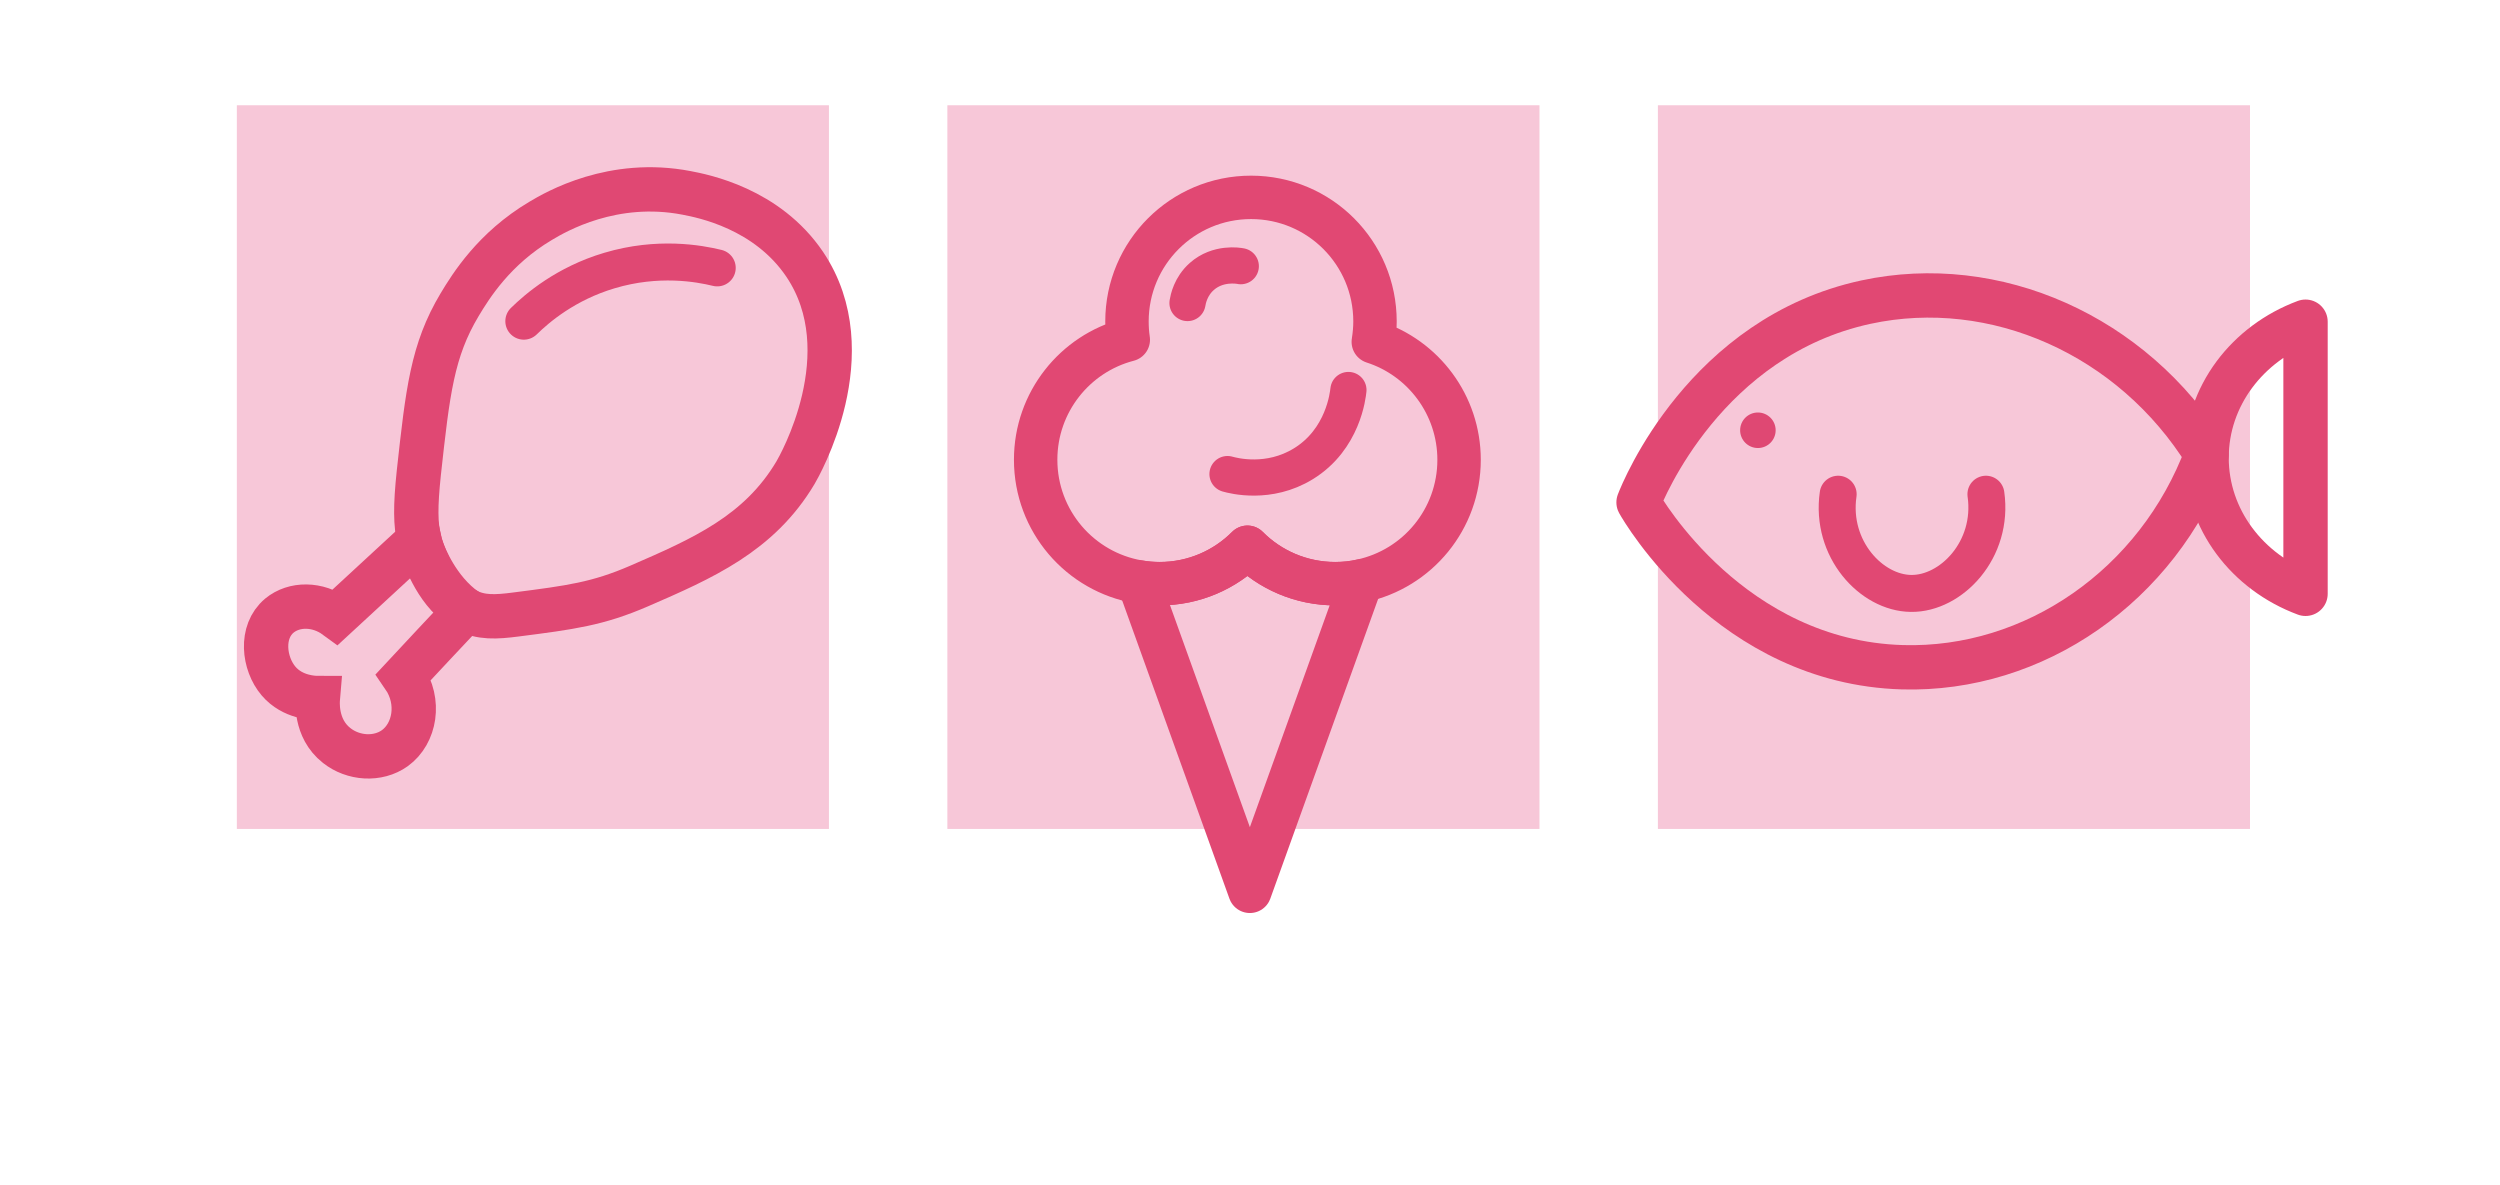
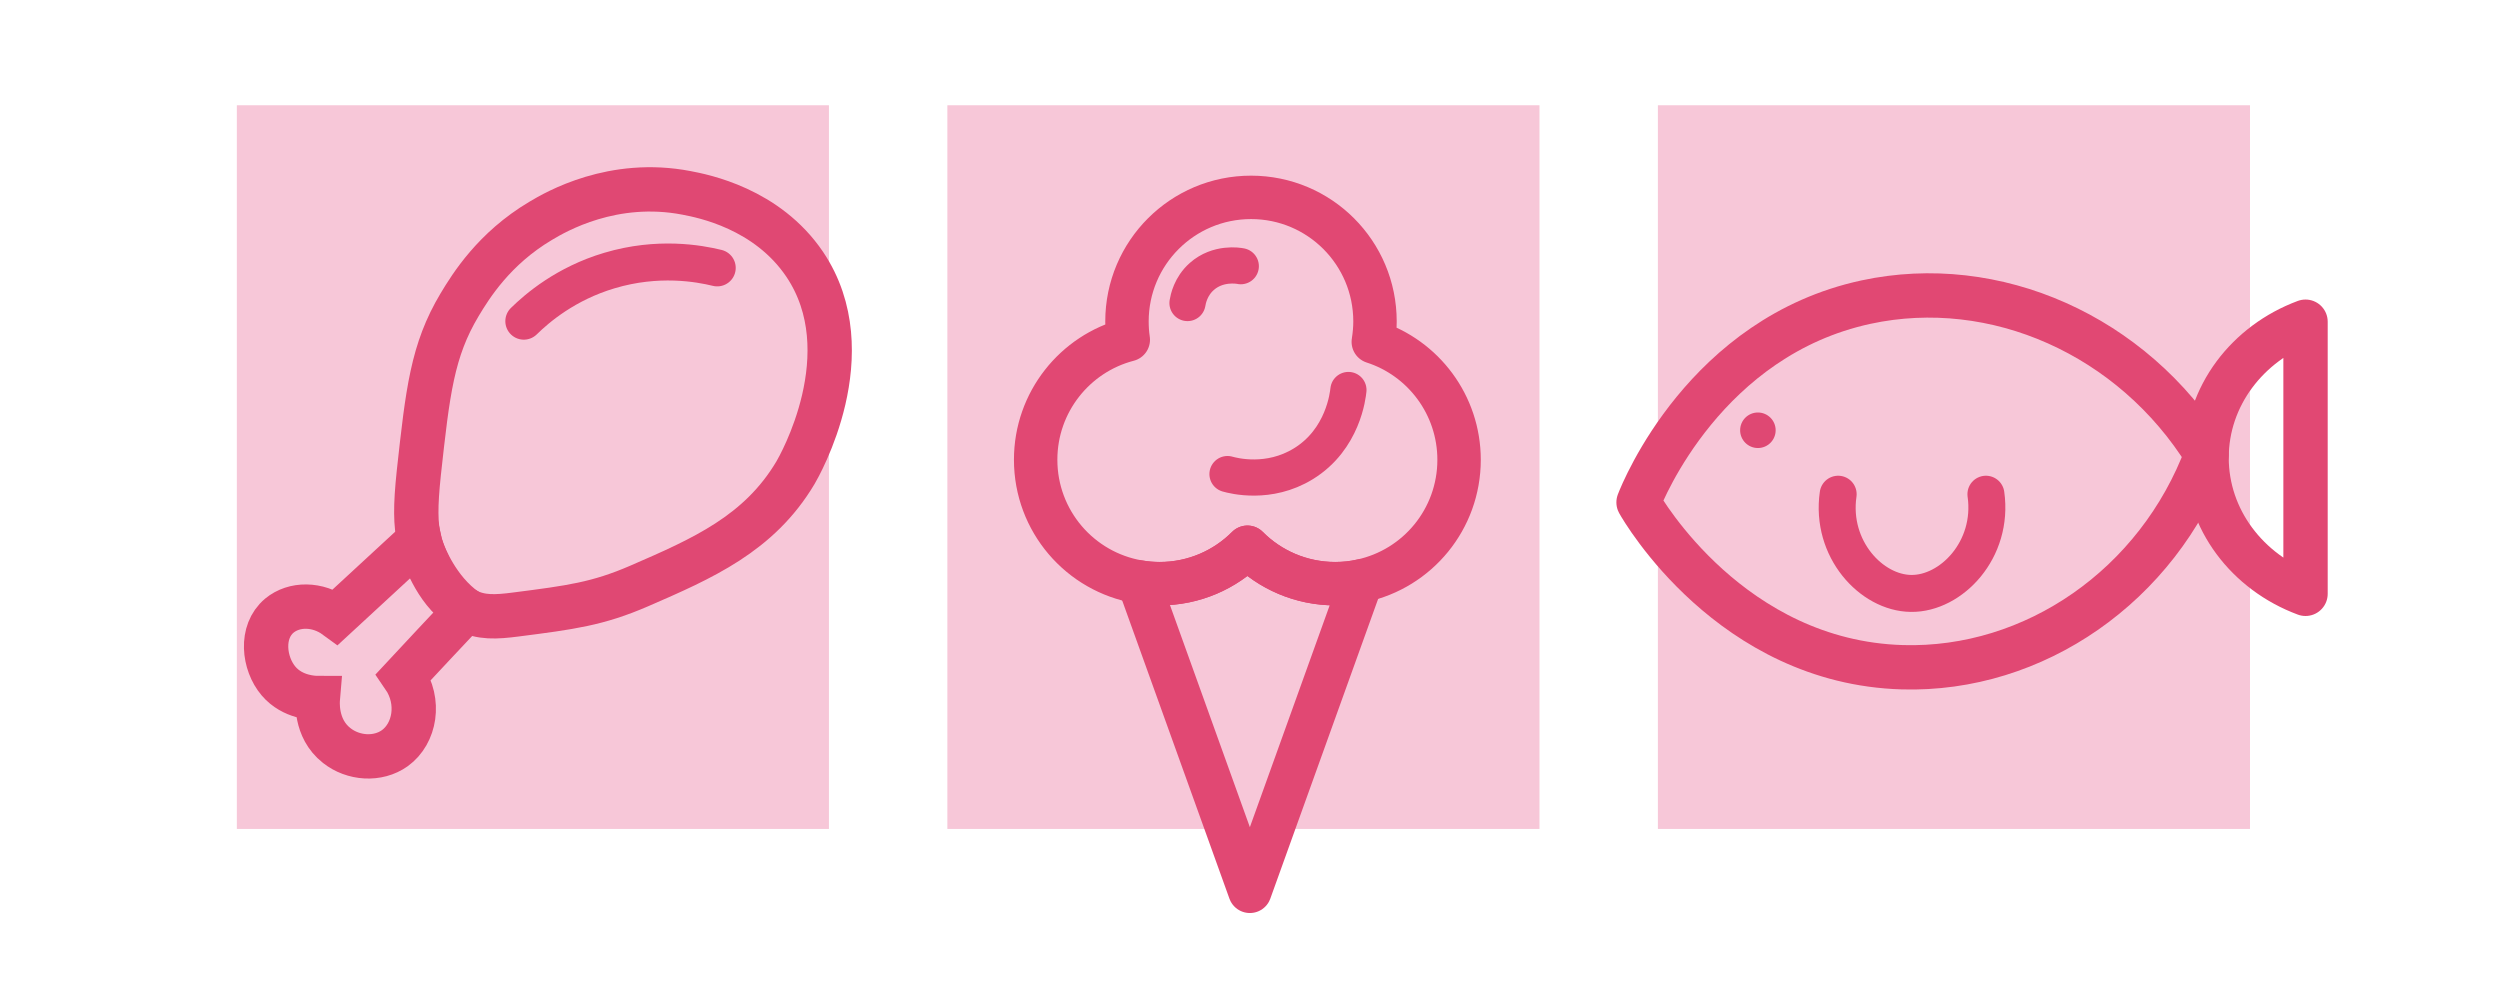
- <svg xmlns="http://www.w3.org/2000/svg" id="Laag_1" data-name="Laag 1" viewBox="0 0 190 90">
+ <svg xmlns="http://www.w3.org/2000/svg" id="Laag_1" data-name="Laag 1" viewBox="0 0 190 75">
  <defs>
    <style>
      .cls-1, .cls-2 {
        stroke-width: 3.37px;
      }

      .cls-1, .cls-2, .cls-3, .cls-4, .cls-5, .cls-6, .cls-7 {
        fill: none;
      }

      .cls-1, .cls-3, .cls-4, .cls-5, .cls-6, .cls-7 {
        stroke-linecap: round;
        stroke-linejoin: round;
      }

      .cls-1, .cls-3, .cls-4, .cls-5, .cls-7 {
        stroke: #e14873;
      }

      .cls-2 {
        stroke-miterlimit: 10;
      }

      .cls-2, .cls-6 {
        stroke: #e04873;
      }

      .cls-3 {
        stroke-width: 3.3px;
      }

      .cls-4 {
        stroke-width: 2.75px;
      }

      .cls-5, .cls-6 {
        stroke-width: 2.81px;
      }

      .cls-7 {
        stroke-width: 2.16px;
      }

      .cls-8 {
        fill: #f7c7d8;
      }

      .cls-8, .cls-9 {
        stroke-width: 0px;
      }

      .cls-9 {
        fill: #df4873;
      }
    </style>
  </defs>
  <rect class="cls-8" x="18" y="8" width="45" height="55" />
  <rect class="cls-8" x="72" y="8" width="45" height="55" />
  <rect class="cls-8" x="126" y="8" width="45" height="55" />
  <g>
    <path class="cls-2" d="M60.46,35.92c-2.76,4.65-7.08,6.53-11.87,8.61-3.16,1.37-5.23,1.64-9.37,2.17-1.53.2-2.66.26-3.8-.33-2.14-1.12-3.12-3.98-3.32-4.54-.1-.27-.18-.54-.24-.81-.28-1.15-.3-2.52-.03-5.08.68-6.2,1.02-9.3,3.1-12.78.86-1.43,2.62-4.27,6.15-6.37,1.18-.71,5.51-3.21,11.1-2.13,1.25.24,6.11,1.18,8.98,5.43,4.53,6.74-.44,15.39-.7,15.83Z" />
    <path class="cls-2" d="M30.68,51.43c1.3,1.89.86,4.32-.67,5.43-1.3.93-3.17.79-4.42-.2-1.69-1.32-1.44-3.49-1.43-3.61-.29,0-1.92-.03-2.99-1.29-1.13-1.33-1.41-3.74.06-4.97,1.12-.93,2.91-.93,4.29.08,2.11-1.95,4.23-3.9,6.34-5.85.06.28.15.54.24.81.15.4,1.13,3,3.32,4.54-1.58,1.68-3.17,3.37-4.74,5.06Z" />
    <path class="cls-6" d="M39.81,24.41c1.01-.99,3.18-2.86,6.51-3.85,3.69-1.1,6.8-.54,8.19-.2" />
  </g>
  <g>
    <path class="cls-3" d="M103.48,44.14l-2.04,5.67-6.45,17.93-6.45-17.93-2.01-5.59c.52.09,1.06.14,1.61.14,2.6,0,4.96-1.06,6.67-2.77,1.7,1.71,4.07,2.77,6.67,2.77.69,0,1.36-.07,2.01-.22Z" />
    <path class="cls-3" d="M110.89,34.94c0,4.52-3.17,8.29-7.41,9.2-.65.15-1.32.22-2.01.22-2.6,0-4.97-1.06-6.67-2.77-1.7,1.71-4.06,2.77-6.67,2.77-.55,0-1.09-.05-1.61-.14-4.44-.76-7.81-4.62-7.81-9.28,0-4.38,2.99-8.07,7.04-9.12-.07-.46-.1-.92-.1-1.39,0-5.21,4.22-9.43,9.43-9.43s9.42,4.22,9.42,9.43c0,.53-.05,1.04-.13,1.55,3.79,1.22,6.52,4.78,6.52,8.97Z" />
    <path class="cls-4" d="M93.29,36.03c.45.13,3.14.83,5.76-.78,3.04-1.86,3.39-5.24,3.43-5.61" />
    <path class="cls-4" d="M90.25,23.03c.05-.3.24-1.27,1.09-2.02,1.22-1.08,2.77-.82,2.96-.78" />
  </g>
  <g>
    <circle class="cls-9" cx="133.6" cy="32.7" r="1.35" />
    <path class="cls-1" d="M124.53,38.18c.35-.91,5.1-12.59,17.29-15.22,9.79-2.11,20.25,2.5,25.88,11.59-3.71,9.96-13.11,16.45-23.12,16.16-13-.38-19.73-11.95-20.05-12.53Z" />
    <path class="cls-1" d="M175.22,24.45v20.68c-4.41-1.64-7.52-5.65-7.52-10.34s3.11-8.7,7.52-10.34Z" />
    <path class="cls-7" d="M175.22,45.13v-20.68" />
    <path class="cls-5" d="M139.7,37.56c-.6,4.16,2.53,7.51,5.54,7.54,3.05.04,6.29-3.32,5.69-7.54" />
  </g>
</svg>
